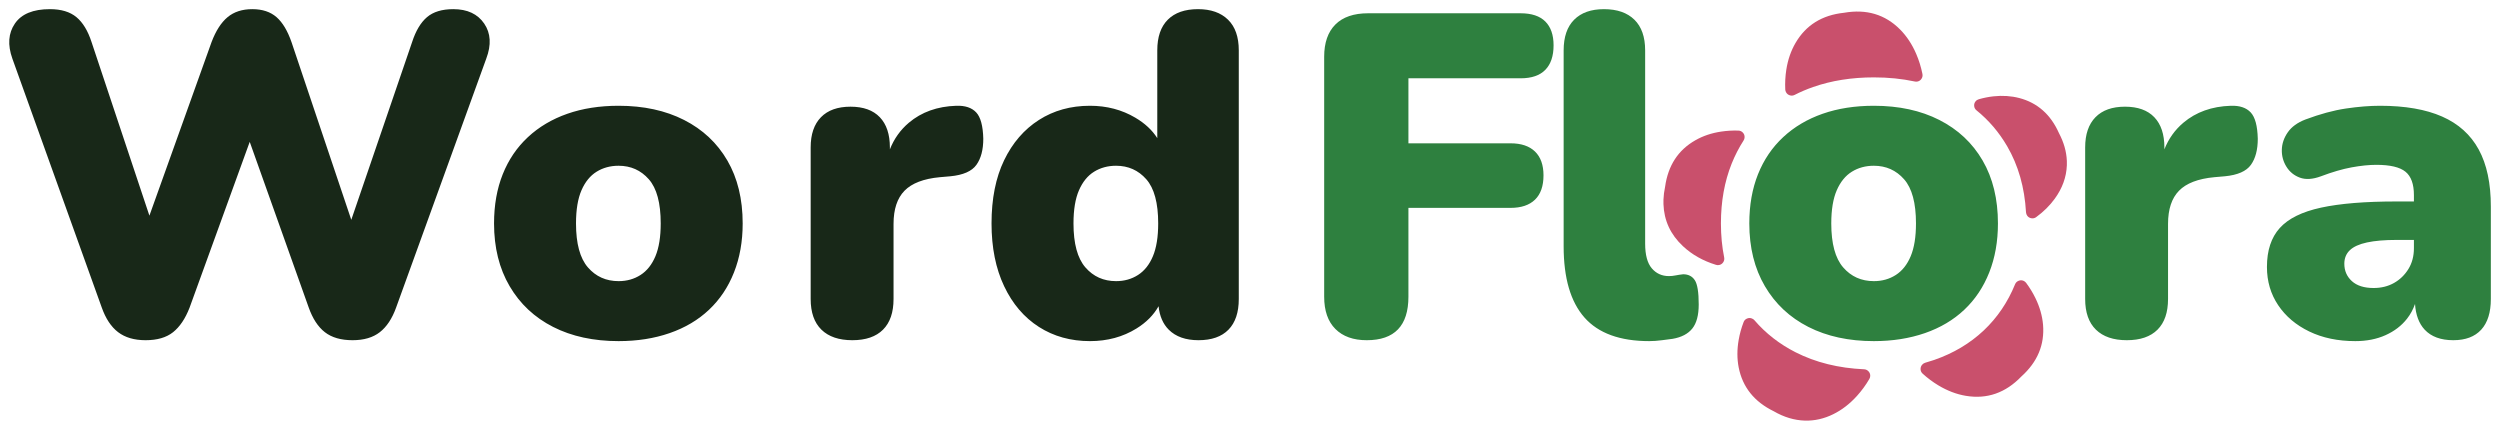
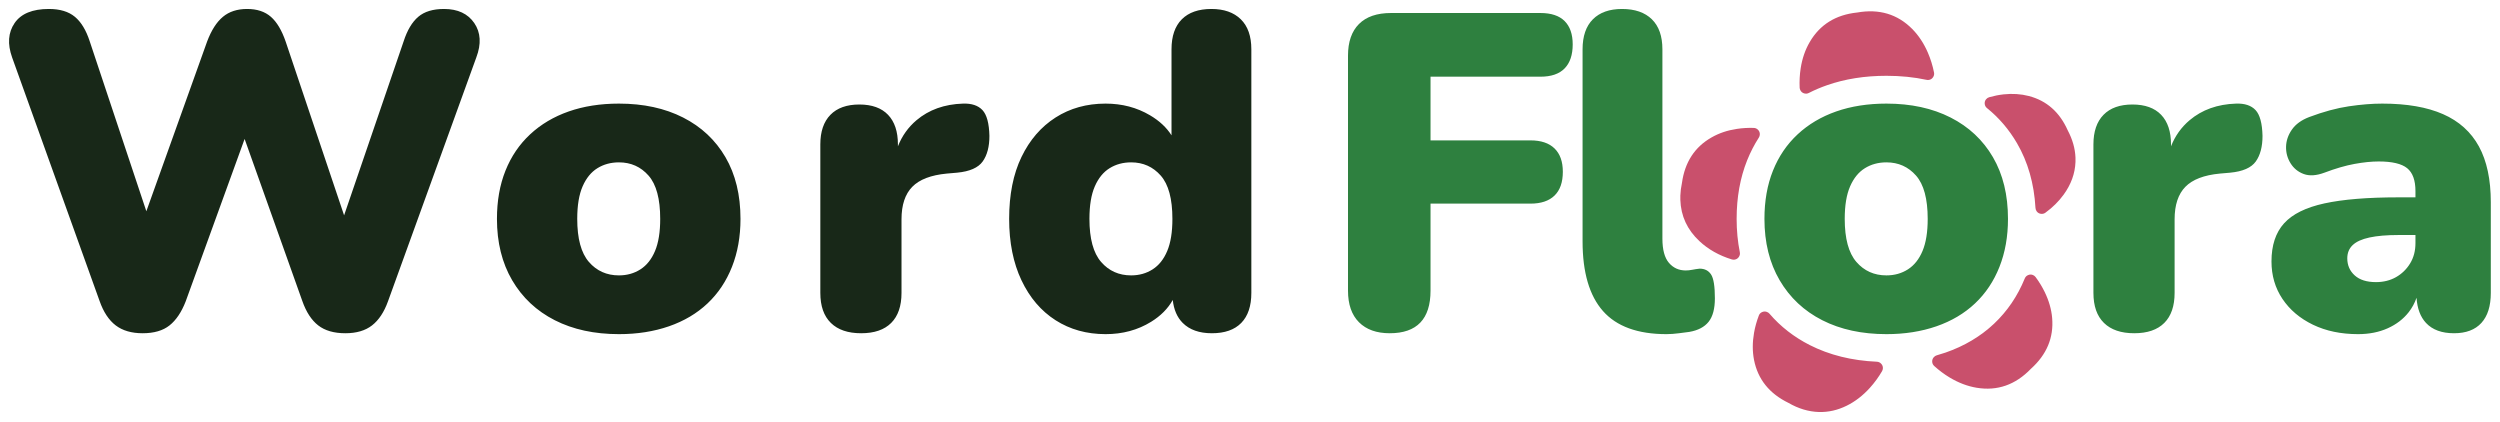
- <svg xmlns="http://www.w3.org/2000/svg" width="5460" height="939" viewBox="20 46 5460 939" role="img" aria-label="WordFlora">
-   <path fill="#C9506C" d="M4201.9 224Q4159.9 215 4112.5 215Q4040 215 3980 236Q3958.7 243.4 3939.4 253.3Q3934.2 255.9 3928.7 254.1Q3923.2 252.3 3920.6 247.2Q3919.2 244.5 3919 241.5Q3918 219.4 3921.3 198.2Q3926.4 165.5 3941.5 139.7Q3975.4 81.5 4047.3 73.9Q4120.6 61 4169.8 110.4Q4191.5 132.3 4205 163.7Q4214 184.6 4218.6 207.6Q4219.7 213.3 4216.5 218.1Q4213.3 223 4207.6 224.1Q4204.7 224.7 4201.9 224ZM3851.7 745.4Q3888.6 788.4 3941.4 815.3Q4007.4 848.8 4091.2 852.5Q4097 852.8 4100.9 857.1Q4104.8 861.3 4104.6 867.1Q4104.4 870.6 4102.7 873.6Q4090.9 893.8 4075.6 910.7Q4052.1 936.7 4023.8 950.6Q3993.7 965.5 3961.9 964.6Q3927.4 963.6 3893.9 944.2Q3830.1 913.1 3817.3 848.6Q3811.7 819.9 3817.3 788.1Q3820.7 768.6 3828 749.5Q3830 744.1 3835.3 741.8Q3840.6 739.4 3846 741.5Q3849.4 742.7 3851.7 745.4ZM4224.7 838.2Q4234.6 835.4 4244.3 832.1Q4307.4 810.2 4352.6 767.6Q4396.9 725.7 4420.9 666.9Q4423.1 661.5 4428.5 659.3Q4433.8 657 4439.2 659.2Q4442.8 660.7 4445.1 663.8Q4456.9 679.7 4465.3 696.9Q4479.5 726 4482 755.1Q4487.5 820.7 4434.7 868.2Q4382.8 922.1 4313.4 910.5Q4282.9 905.4 4253.3 887.6Q4235.2 876.7 4219.1 862.1Q4214.8 858.2 4214.5 852.4Q4214.3 846.6 4218.2 842.3Q4220.9 839.3 4224.7 838.2ZM3767.7 624.4Q3725.1 611.3 3695.5 583.6Q3654.8 545.6 3653 491.7Q3653 491.4 3653 491.2V482.5Q3653 482.3 3653 482.1Q3653.5 468.2 3656.6 453.7Q3666.3 384.4 3722.6 352.4Q3747.5 338.1 3779 333.4Q3797.5 330.6 3816.7 331.2Q3822.5 331.4 3826.5 335.7Q3830.4 339.9 3830.2 345.7Q3830.1 349.6 3828 352.8Q3812.8 376.4 3801.9 403.5Q3778.5 462.1 3778.5 534Q3778.5 573.1 3785.6 608.3Q3786.7 614 3783.5 618.8Q3780.3 623.6 3774.6 624.8Q3771.1 625.5 3767.7 624.4ZM4534 398.1V406.5Q4534 406.8 4534 407.1Q4532.5 445.7 4507.6 480Q4491.2 502.6 4467 520.2Q4462.4 523.6 4456.6 522.7Q4450.9 521.8 4447.5 517.2Q4445.1 513.8 4444.8 509.7Q4440.2 428.1 4403.6 365.3Q4376.9 319.5 4336.7 287Q4332.2 283.4 4331.6 277.6Q4331 271.8 4334.7 267.3Q4337.5 263.9 4341.8 262.7Q4357.6 258.2 4373.6 256.4Q4403.6 253.2 4430.1 260.1Q4489.6 275.7 4516.7 336.6Q4532.8 367 4534 397.5Q4534 397.8 4534 398.1Z" />
-   <path fill="#182818" d="M338 789Q301 789 278 771.5Q255 754 242 717L47 174Q31 129 52.5 97.5Q74 66 129 66Q166 66 187 83.5Q208 101 220 138L346.3 517L482 138Q496 101 517 83.5Q538 66 571 66Q604 66 624 83.5Q644 101 657 139L787.2 526.1L920 138Q932 101 952.5 83.5Q973 66 1010 66Q1056 66 1077.5 97.5Q1099 129 1082 174L885 718Q872 754 849.5 771.5Q827 789 790 789Q752 789 729.5 771.5Q707 754 694 717L565.4 355.8L434 718Q420 754 398 771.5Q376 789 338 789ZM2400.5 791Q2337.5 791 2289 760Q2240.5 729 2213 671Q2185.5 613 2185.5 534Q2185.5 453 2213 396Q2240.5 339 2289 308Q2337.5 277 2400.5 277Q2455.5 277 2499.5 303Q2530.9 321.5 2547.5 347.7V156Q2547.5 112 2570.5 89Q2593.5 66 2636.5 66Q2678.5 66 2702 89Q2725.5 112 2725.5 156V699Q2725.5 743 2703 766Q2680.5 789 2637.5 789Q2595.5 789 2572.5 766Q2553.8 747.3 2550.3 714.8Q2534.1 743.7 2502 763.5Q2457.5 791 2400.5 791ZM1371 791Q1289 791 1228 760Q1167 729 1133 671Q1099 613 1099 534Q1099 474 1118 426.5Q1137 379 1173 345.5Q1209 312 1259 294.5Q1309 277 1371 277Q1453 277 1514 308Q1575 339 1608.5 396.5Q1642 454 1642 534Q1642 593 1623 641Q1604 689 1568.5 722.5Q1533 756 1482.5 773.5Q1432 791 1371 791ZM1881.5 789Q1837.5 789 1814 766Q1790.5 743 1790.5 699V368Q1790.5 325 1813 302Q1835.5 279 1877.5 279Q1919.5 279 1941.5 302Q1963.5 325 1963.5 368V372.2Q1977.2 337.5 2005 314Q2046.5 279 2108.5 277Q2137.5 276 2152 291.5Q2166.5 307 2167.5 349Q2167.5 385 2152.5 406Q2137.5 427 2095.5 431L2072.5 433Q2019.5 438 1995.5 462.5Q1971.5 487 1971.5 535V699Q1971.5 743 1948.5 766Q1925.5 789 1881.5 789ZM1371 660Q1398 660 1419 646.5Q1440 633 1451.5 605.5Q1463 578 1463 534Q1463 467 1437 437.5Q1411 408 1371 408Q1344 408 1323 421Q1302 434 1290 461.5Q1278 489 1278 534Q1278 600 1304 630Q1330 660 1371 660ZM2457.5 660Q2484.5 660 2505.5 646.5Q2526.5 633 2538 605.5Q2549.5 578 2549.5 534Q2549.5 467 2523.5 437.5Q2497.5 408 2457.5 408Q2430.5 408 2409.5 421Q2388.5 434 2376.5 461.5Q2364.5 489 2364.5 534Q2364.5 600 2390.5 630Q2416.5 660 2457.5 660Z" />
-   <path fill="#2E803F" d="M4112.5 791Q4030.5 791 3969.5 760Q3908.5 729 3874.5 671Q3840.5 613 3840.5 534Q3840.5 474 3859.5 426.5Q3878.5 379 3914.5 345.5Q3950.5 312 4000.5 294.5Q4050.5 277 4112.5 277Q4194.5 277 4255.5 308Q4316.5 339 4350 396.5Q4383.5 454 4383.5 534Q4383.5 593 4364.5 641Q4345.5 689 4310 722.5Q4274.5 756 4224 773.5Q4173.5 791 4112.5 791ZM3005 789Q2961 789 2936.5 764.5Q2912 740 2912 694V170Q2912 124 2936.5 99.5Q2961 75 3008 75H3341Q3377 75 3395 93Q3413 111 3413 145Q3413 180 3395 198.5Q3377 217 3341 217H3096V359H3319Q3354 359 3372.5 377Q3391 395 3391 429Q3391 464 3372.5 482Q3354 500 3319 500H3096V694Q3096 789 3005 789ZM5164 791Q5107 791 5063.5 770Q5020 749 4995.5 712.5Q4971 676 4971 629Q4971 575 4999 544Q5027 513 5089 499.5Q5151 486 5254 486H5292V472Q5292 436 5273.5 421Q5255 406 5210 406Q5186 406 5156 411.5Q5126 417 5089 431Q5062 441 5043 434Q5024 427 5013.5 410Q5003 393 5003.5 373Q5004 353 5016.5 335Q5029 317 5055 307Q5103 289 5143.5 283Q5184 277 5218 277Q5300 277 5353.5 300.5Q5407 324 5433.5 372.5Q5460 421 5460 497V699Q5460 743 5439 766Q5418 789 5378 789Q5337 789 5315.5 766Q5296.8 745.9 5294.4 709.9Q5288.2 727.7 5277 742Q5259 765 5230 778Q5201 791 5164 791ZM3622 791Q3526 791 3480.5 739.5Q3435 688 3435 584V156Q3435 112 3458 89Q3481 66 3523 66Q3566 66 3589.5 89Q3613 112 3613 156V578Q3613 615 3627.5 632Q3642 649 3665 649Q3672 649 3679.5 647.5Q3687 646 3696 645Q3713 645 3721.5 658Q3730 671 3730 711Q3730 746 3716 763.5Q3702 781 3673 786Q3665 787 3650 789Q3635 791 3622 791ZM4665 789Q4621 789 4597.5 766Q4574 743 4574 699V368Q4574 325 4596.5 302Q4619 279 4661 279Q4703 279 4725 302Q4747 325 4747 368V372.2Q4760.7 337.5 4788.5 314Q4830 279 4892 277Q4921 276 4935.5 291.5Q4950 307 4951 349Q4951 385 4936 406Q4921 427 4879 431L4856 433Q4803 438 4779 462.5Q4755 487 4755 535V699Q4755 743 4732 766Q4709 789 4665 789ZM4112.5 660Q4139.5 660 4160.5 646.5Q4181.5 633 4193 605.5Q4204.5 578 4204.5 534Q4204.5 467 4178.5 437.5Q4152.5 408 4112.5 408Q4085.5 408 4064.5 421Q4043.5 434 4031.5 461.5Q4019.5 489 4019.5 534Q4019.5 600 4045.5 630Q4071.5 660 4112.5 660ZM5292 570H5254Q5215 570 5189.5 575.5Q5164 581 5152 592.5Q5140 604 5140 622Q5140 645 5156.5 660Q5173 675 5204 675Q5229 675 5248.5 664Q5268 653 5280 633.5Q5292 614 5292 588V570Z" />
+ <svg xmlns="http://www.w3.org/2000/svg" width="5574" height="939" viewBox="20 46 5574 939" role="img" aria-label="WordFlora">
+   <path fill="#C9506C" d="M4315.4 224Q4273.4 215 4226 215Q4153.5 215 4093.5 236Q4072.2 243.4 4052.9 253.3Q4047.7 255.9 4042.2 254.1Q4036.7 252.3 4034.1 247.2Q4032.7 244.5 4032.5 241.5Q4031.5 219.4 4034.8 198.2Q4039.9 165.5 4055 139.7Q4088.9 81.5 4160.8 73.9Q4234.1 61 4283.3 110.4Q4305 132.3 4318.5 163.7Q4327.5 184.6 4332.1 207.6Q4333.2 213.3 4330 218.1Q4326.8 223 4321.1 224.1Q4318.2 224.7 4315.4 224ZM3965.2 745.4Q4002.1 788.4 4054.9 815.3Q4120.9 848.8 4204.7 852.5Q4210.5 852.8 4214.4 857.1Q4218.3 861.3 4218.1 867.1Q4217.9 870.6 4216.2 873.6Q4204.4 893.8 4189.1 910.7Q4165.6 936.7 4137.3 950.6Q4107.2 965.5 4075.4 964.6Q4040.9 963.6 4007.4 944.2Q3943.6 913.1 3930.8 848.6Q3925.2 819.9 3930.8 788.1Q3934.2 768.6 3941.5 749.5Q3943.5 744.1 3948.8 741.8Q3954.1 739.4 3959.5 741.5Q3962.9 742.7 3965.2 745.4ZM4338.2 838.2Q4348.1 835.4 4357.8 832.1Q4420.9 810.2 4466.1 767.6Q4510.4 725.7 4534.4 666.9Q4536.6 661.5 4542 659.3Q4547.3 657 4552.7 659.2Q4556.3 660.7 4558.6 663.8Q4570.4 679.7 4578.8 696.9Q4593 726 4595.5 755.1Q4601 820.7 4548.2 868.2Q4496.3 922.1 4426.9 910.5Q4396.4 905.4 4366.8 887.6Q4348.7 876.7 4332.6 862.1Q4328.3 858.2 4328 852.4Q4327.8 846.6 4331.7 842.3Q4334.4 839.3 4338.2 838.2ZM3881.2 624.4Q3838.6 611.3 3809 583.6Q3768.3 545.6 3766.5 491.7Q3766.5 491.4 3766.5 491.2V482.5Q3766.5 482.3 3766.5 482.1Q3767 468.2 3770.1 453.7Q3779.8 384.4 3836.1 352.4Q3861 338.1 3892.5 333.4Q3911 330.6 3930.2 331.2Q3936 331.4 3940 335.7Q3943.9 339.9 3943.7 345.7Q3943.6 349.6 3941.5 352.8Q3926.3 376.4 3915.4 403.5Q3892 462.1 3892 534Q3892 573.1 3899.1 608.3Q3900.2 614 3897 618.8Q3893.8 623.6 3888.1 624.8Q3884.6 625.5 3881.2 624.4ZM4647.5 398.1V406.5Q4647.5 406.8 4647.5 407.1Q4646 445.7 4621.1 480Q4604.7 502.6 4580.5 520.2Q4575.9 523.6 4570.1 522.7Q4564.4 521.8 4561 517.2Q4558.6 513.8 4558.3 509.7Q4553.7 428.1 4517.1 365.3Q4490.4 319.5 4450.2 287Q4445.7 283.4 4445.1 277.6Q4444.5 271.8 4448.2 267.3Q4451 263.9 4455.3 262.7Q4471.1 258.2 4487.1 256.4Q4517.1 253.2 4543.6 260.1Q4603.1 275.7 4630.2 336.6Q4646.3 367 4647.5 397.5Q4647.5 397.8 4647.5 398.1Z" />
+   <path fill="#182818" d="M338 789Q301 789 278 771.5Q255 754 242 717L47 174Q31 129 52.5 97.5Q74 66 129 66Q166 66 187 83.5Q208 101 220 138L346.3 517L482 138Q496 101 517 83.5Q538 66 571 66Q604 66 624 83.5Q644 101 657 139L787.2 526.1L920 138Q932 101 952.5 83.5Q973 66 1010 66Q1056 66 1077.5 97.5Q1099 129 1082 174L885 718Q872 754 849.5 771.5Q827 789 790 789Q752 789 729.5 771.5Q707 754 694 717L565.4 355.8L434 718Q420 754 398 771.5Q376 789 338 789ZM2485 791Q2422 791 2373.5 760Q2325 729 2297.5 671Q2270 613 2270 534Q2270 453 2297.5 396Q2325 339 2373.5 308Q2422 277 2485 277Q2540 277 2584 303Q2615.4 321.5 2632 347.7V156Q2632 112 2655 89Q2678 66 2721 66Q2763 66 2786.5 89Q2810 112 2810 156V699Q2810 743 2787.5 766Q2765 789 2722 789Q2680 789 2657 766Q2638.3 747.3 2634.8 714.8Q2618.6 743.7 2586.5 763.5Q2542 791 2485 791ZM1400 791Q1318 791 1257 760Q1196 729 1162 671Q1128 613 1128 534Q1128 474 1147 426.5Q1166 379 1202 345.5Q1238 312 1288 294.5Q1338 277 1400 277Q1482 277 1543 308Q1604 339 1637.5 396.5Q1671 454 1671 534Q1671 593 1652 641Q1633 689 1597.5 722.5Q1562 756 1511.5 773.5Q1461 791 1400 791ZM1940 789Q1896 789 1872.5 766Q1849 743 1849 699V368Q1849 325 1871.5 302Q1894 279 1936 279Q1978 279 2000 302Q2022 325 2022 368V372.2Q2035.7 337.5 2063.5 314Q2105 279 2167 277Q2196 276 2210.5 291.5Q2225 307 2226 349Q2226 385 2211 406Q2196 427 2154 431L2131 433Q2078 438 2054 462.5Q2030 487 2030 535V699Q2030 743 2007 766Q1984 789 1940 789ZM1400 660Q1427 660 1448 646.5Q1469 633 1480.5 605.5Q1492 578 1492 534Q1492 467 1466 437.5Q1440 408 1400 408Q1373 408 1352 421Q1331 434 1319 461.5Q1307 489 1307 534Q1307 600 1333 630Q1359 660 1400 660ZM2542 660Q2569 660 2590 646.5Q2611 633 2622.5 605.5Q2634 578 2634 534Q2634 467 2608 437.5Q2582 408 2542 408Q2515 408 2494 421Q2473 434 2461 461.5Q2449 489 2449 534Q2449 600 2475 630Q2501 660 2542 660Z" />
+   <path fill="#2E803F" d="M4226 791Q4144 791 4083 760Q4022 729 3988 671Q3954 613 3954 534Q3954 474 3973 426.5Q3992 379 4028 345.5Q4064 312 4114 294.5Q4164 277 4226 277Q4308 277 4369 308Q4430 339 4463.5 396.5Q4497 454 4497 534Q4497 593 4478 641Q4459 689 4423.5 722.5Q4388 756 4337.5 773.5Q4287 791 4226 791ZM3118.5 789Q3074.5 789 3050 764.5Q3025.5 740 3025.5 694V170Q3025.5 124 3050 99.5Q3074.5 75 3121.5 75H3454.5Q3490.5 75 3508.5 93Q3526.5 111 3526.5 145Q3526.5 180 3508.5 198.5Q3490.5 217 3454.5 217H3209.5V359H3432.5Q3467.5 359 3486 377Q3504.5 395 3504.5 429Q3504.5 464 3486 482Q3467.5 500 3432.5 500H3209.5V694Q3209.5 789 3118.5 789ZM5277.5 791Q5220.5 791 5177 770Q5133.5 749 5109 712.5Q5084.5 676 5084.5 629Q5084.5 575 5112.5 544Q5140.5 513 5202.5 499.5Q5264.5 486 5367.5 486H5405.5V472Q5405.5 436 5387 421Q5368.5 406 5323.5 406Q5299.5 406 5269.5 411.5Q5239.5 417 5202.5 431Q5175.5 441 5156.5 434Q5137.5 427 5127 410Q5116.5 393 5117 373Q5117.5 353 5130 335Q5142.5 317 5168.5 307Q5216.5 289 5257 283Q5297.5 277 5331.5 277Q5413.5 277 5467 300.5Q5520.5 324 5547 372.5Q5573.5 421 5573.5 497V699Q5573.5 743 5552.5 766Q5531.5 789 5491.5 789Q5450.5 789 5429 766Q5410.3 745.9 5407.9 709.9Q5401.7 727.7 5390.5 742Q5372.5 765 5343.5 778Q5314.5 791 5277.5 791ZM3735.5 791Q3639.5 791 3594 739.5Q3548.5 688 3548.5 584V156Q3548.5 112 3571.5 89Q3594.5 66 3636.5 66Q3679.5 66 3703 89Q3726.5 112 3726.5 156V578Q3726.5 615 3741 632Q3755.5 649 3778.5 649Q3785.5 649 3793 647.5Q3800.5 646 3809.5 645Q3826.5 645 3835 658Q3843.5 671 3843.5 711Q3843.5 746 3829.5 763.5Q3815.5 781 3786.5 786Q3778.5 787 3763.5 789Q3748.5 791 3735.5 791ZM4778.5 789Q4734.5 789 4711 766Q4687.5 743 4687.5 699V368Q4687.5 325 4710 302Q4732.5 279 4774.5 279Q4816.5 279 4838.5 302Q4860.5 325 4860.5 368V372.2Q4874.2 337.5 4902 314Q4943.5 279 5005.5 277Q5034.5 276 5049 291.5Q5063.5 307 5064.5 349Q5064.5 385 5049.5 406Q5034.5 427 4992.5 431L4969.5 433Q4916.5 438 4892.5 462.5Q4868.5 487 4868.5 535V699Q4868.5 743 4845.5 766Q4822.5 789 4778.5 789ZM4226 660Q4253 660 4274 646.5Q4295 633 4306.5 605.5Q4318 578 4318 534Q4318 467 4292 437.5Q4266 408 4226 408Q4199 408 4178 421Q4157 434 4145 461.5Q4133 489 4133 534Q4133 600 4159 630Q4185 660 4226 660ZM5405.5 570H5367.5Q5328.5 570 5303 575.5Q5277.5 581 5265.5 592.5Q5253.5 604 5253.5 622Q5253.5 645 5270 660Q5286.5 675 5317.5 675Q5342.5 675 5362 664Q5381.5 653 5393.5 633.5Q5405.5 614 5405.5 588V570Z" />
</svg>
